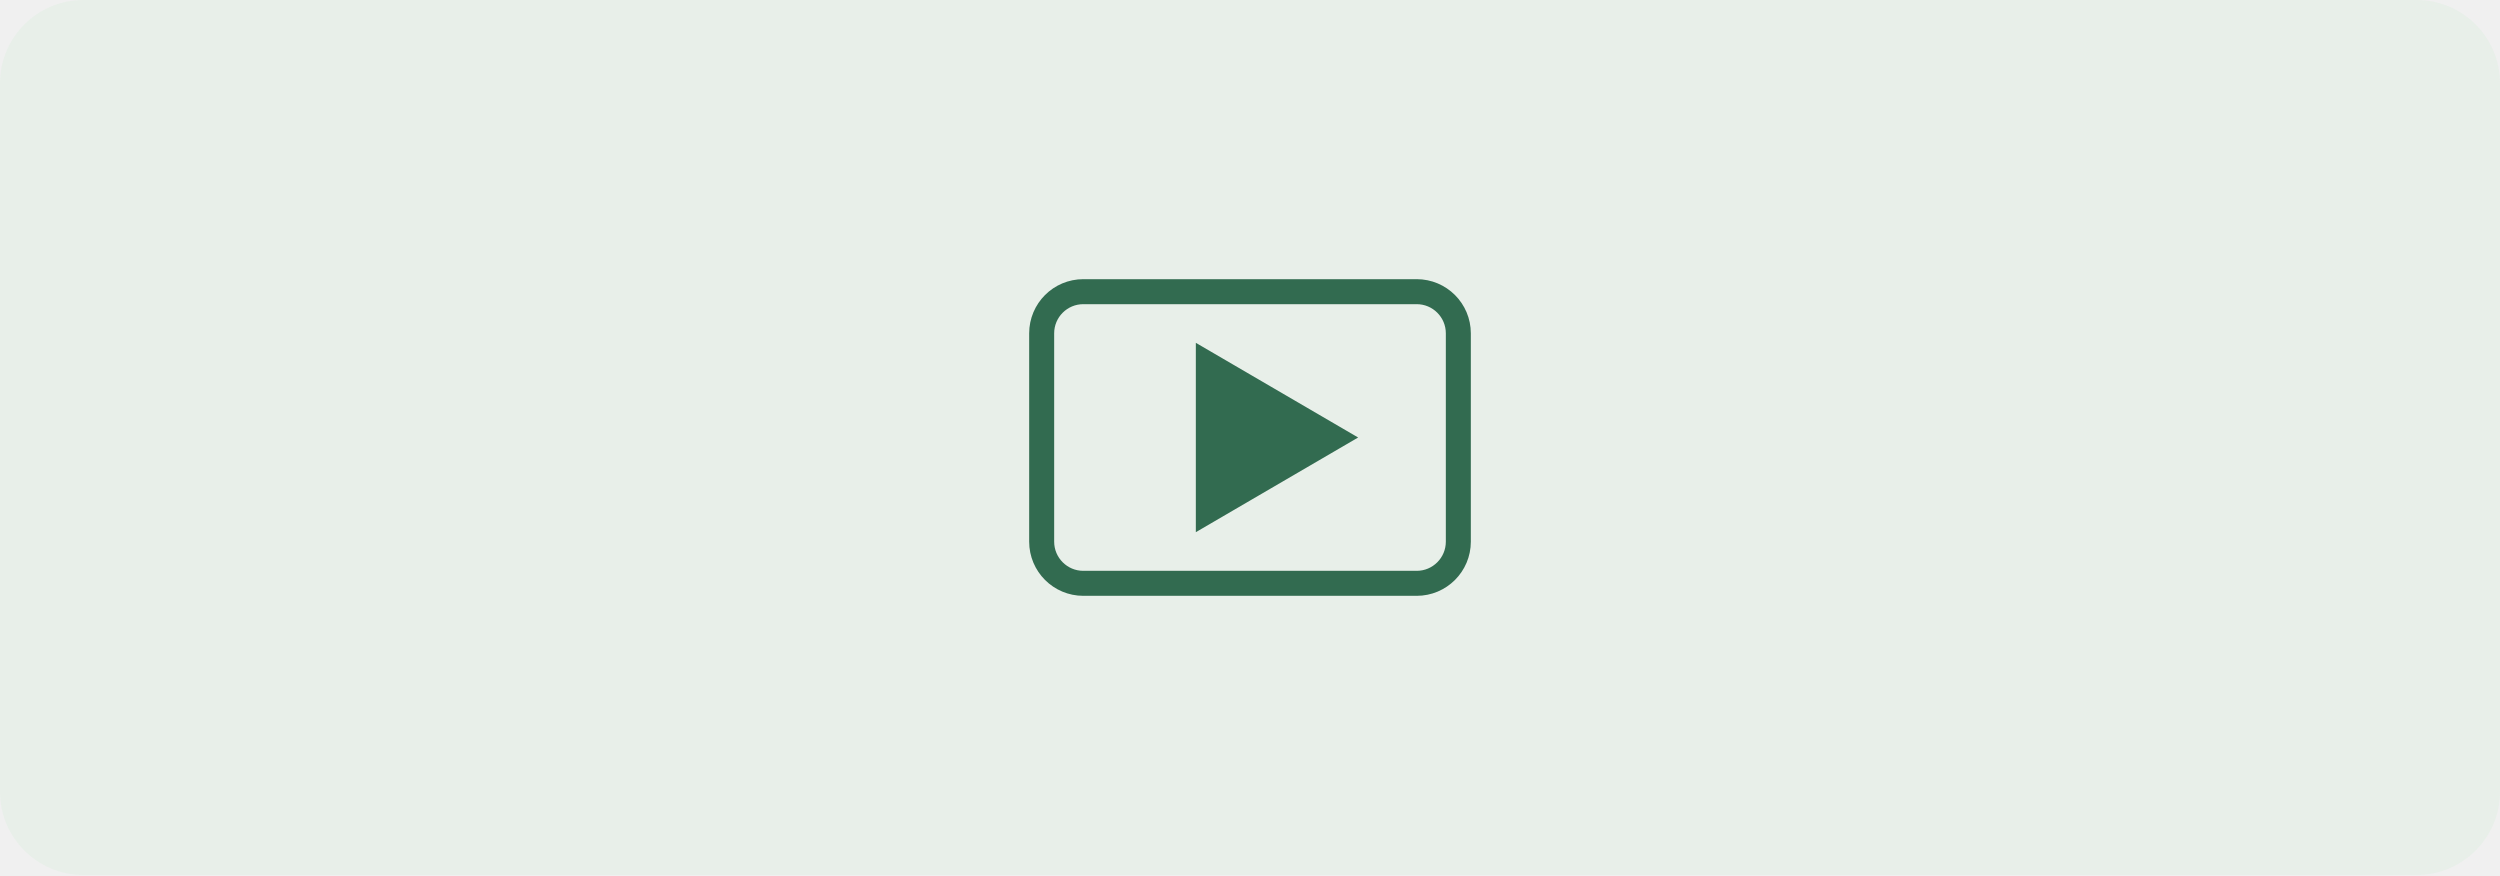
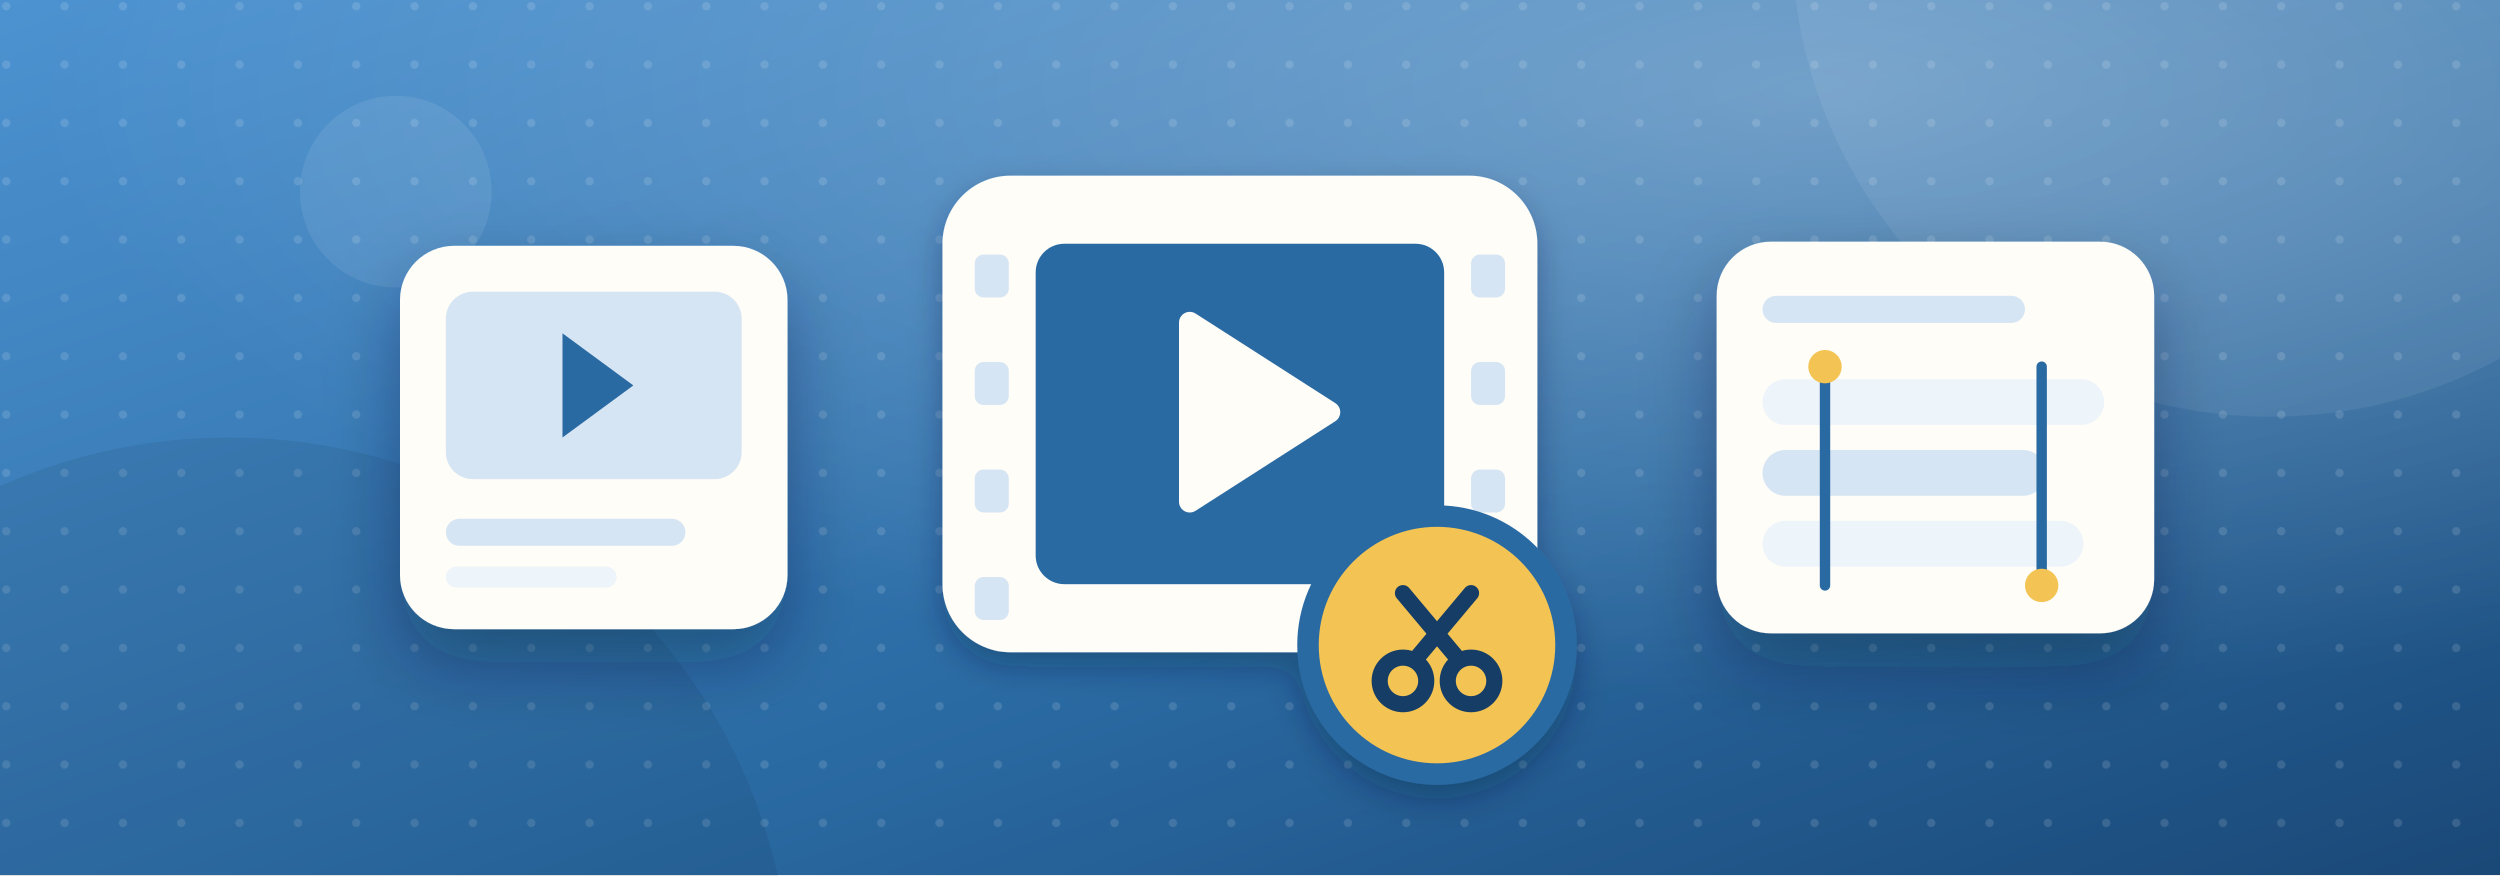
- <svg xmlns="http://www.w3.org/2000/svg" width="1200" height="420">
-   <rect width="1200" height="420" rx="40" fill="#e8efe9" />
-   <g transform="translate(500 140)" stroke="#326b50" stroke-width="12" fill="none">
-     <rect width="200" height="140" rx="20" />
-     <path d="m80 35 60 35-60 35z" fill="#326b50" />
+ <svg xmlns="http://www.w3.org/2000/svg" viewBox="0 0 1200 420" width="1200" height="420">
+   <defs>
+     <linearGradient id="bg" x1="0" y1="0" x2="1" y2="1">
+       <stop offset="0" stop-color="#4d93d1" />
+       <stop offset="0.6" stop-color="#2a6aa3" />
+       <stop offset="1" stop-color="#1a4877" />
+     </linearGradient>
+     <radialGradient id="glow" cx="0.72" cy="0.1" r="0.7">
+       <stop offset="0" stop-color="#ffffff" stop-opacity="0.3" />
+       <stop offset="1" stop-color="#ffffff" stop-opacity="0" />
+     </radialGradient>
+     <pattern id="dots" width="28" height="28" patternUnits="userSpaceOnUse">
+       <circle cx="3" cy="3" r="2" fill="#ffffff" fill-opacity="0.13" />
+     </pattern>
+     <filter id="card" x="-25%" y="-25%" width="150%" height="170%">
+       <feDropShadow dx="0" dy="16" stdDeviation="17" flood-color="#0a1e33" flood-opacity="0.34" />
+     </filter>
+     <filter id="lift" x="-40%" y="-40%" width="180%" height="190%">
+       <feDropShadow dx="0" dy="8" stdDeviation="9" flood-color="#0a1e33" flood-opacity="0.32" />
+     </filter>
+   </defs>
+   <rect width="1200" height="420" fill="url(#bg)" />
+   <rect width="1200" height="420" fill="url(#dots)" />
+   <rect width="1200" height="420" fill="url(#glow)" />
+   <circle cx="1090" cy="-30" r="230" fill="#ffffff" fill-opacity="0.07" />
+   <circle cx="110" cy="480" r="270" fill="#000000" fill-opacity="0.07" />
+   <circle cx="190" cy="92" r="46" fill="#ffffff" fill-opacity="0.08" />
+   <g filter="url(#lift)" transform="translate(375 -12) scale(.86)">
+     <rect x="90" y="112" width="332" height="266" rx="38" fill="#fffdf8" />
+     <rect x="142" y="150" width="228" height="190" rx="16" fill="#2a6aa3" />
+     <rect x="108" y="156" width="19" height="24" rx="5" fill="#d6e5f3" />
+     <rect x="385" y="156" width="19" height="24" rx="5" fill="#d6e5f3" />
+     <rect x="108" y="216" width="19" height="24" rx="5" fill="#d6e5f3" />
+     <rect x="385" y="216" width="19" height="24" rx="5" fill="#d6e5f3" />
+     <rect x="108" y="276" width="19" height="24" rx="5" fill="#d6e5f3" />
+     <rect x="385" y="276" width="19" height="24" rx="5" fill="#d6e5f3" />
+     <rect x="108" y="336" width="19" height="24" rx="5" fill="#d6e5f3" />
+     <rect x="385" y="336" width="19" height="24" rx="5" fill="#d6e5f3" />
+     <path d="m228 194 78 50-78 50Z" fill="#fffdf8" stroke="#fffdf8" stroke-width="12" stroke-linejoin="round" />
+     <circle cx="366" cy="374" r="78" fill="#2a6aa3" />
+     <circle cx="366" cy="374" r="66" fill="#f3c453" />
+     <circle cx="347" cy="394" r="13" fill="none" stroke="#163d66" stroke-width="9" />
+     <circle cx="385" cy="394" r="13" fill="none" stroke="#163d66" stroke-width="9" />
+     <path d="m354 382 31-37m-7 37-31-37" stroke="#163d66" stroke-width="9" stroke-linecap="round" />
  </g>
+   <g filter="url(#card)">
+     <rect x="192" y="118" width="186" height="184" rx="26" fill="#fffdf8" />
+   </g>
+   <rect x="214" y="140" width="142" height="90" rx="13" fill="#d6e5f3" />
+   <path d="m270 160 34 25-34 25Z" fill="#2a6aa3" />
+   <rect x="214" y="249" width="115" height="13" rx="6.5" fill="#d6e5f3" />
+   <rect x="214" y="272" width="82" height="10" rx="5" fill="#edf4fa" />
+   <g filter="url(#card)">
+     <rect x="824" y="116" width="210" height="188" rx="26" fill="#fffdf8" />
+   </g>
+   <rect x="846" y="142" width="126" height="13" rx="6.5" fill="#d6e5f3" />
+   <rect x="846" y="182" width="164" height="22" rx="11" fill="#edf4fa" />
+   <rect x="846" y="216" width="136" height="22" rx="11" fill="#d6e5f3" />
+   <rect x="846" y="250" width="154" height="22" rx="11" fill="#edf4fa" />
+   <path d="M876 176v105m104-105v105" stroke="#2a6aa3" stroke-width="5" stroke-linecap="round" />
+   <circle cx="876" cy="176" r="8" fill="#f3c453" />
+   <circle cx="980" cy="281" r="8" fill="#f3c453" />
</svg>
